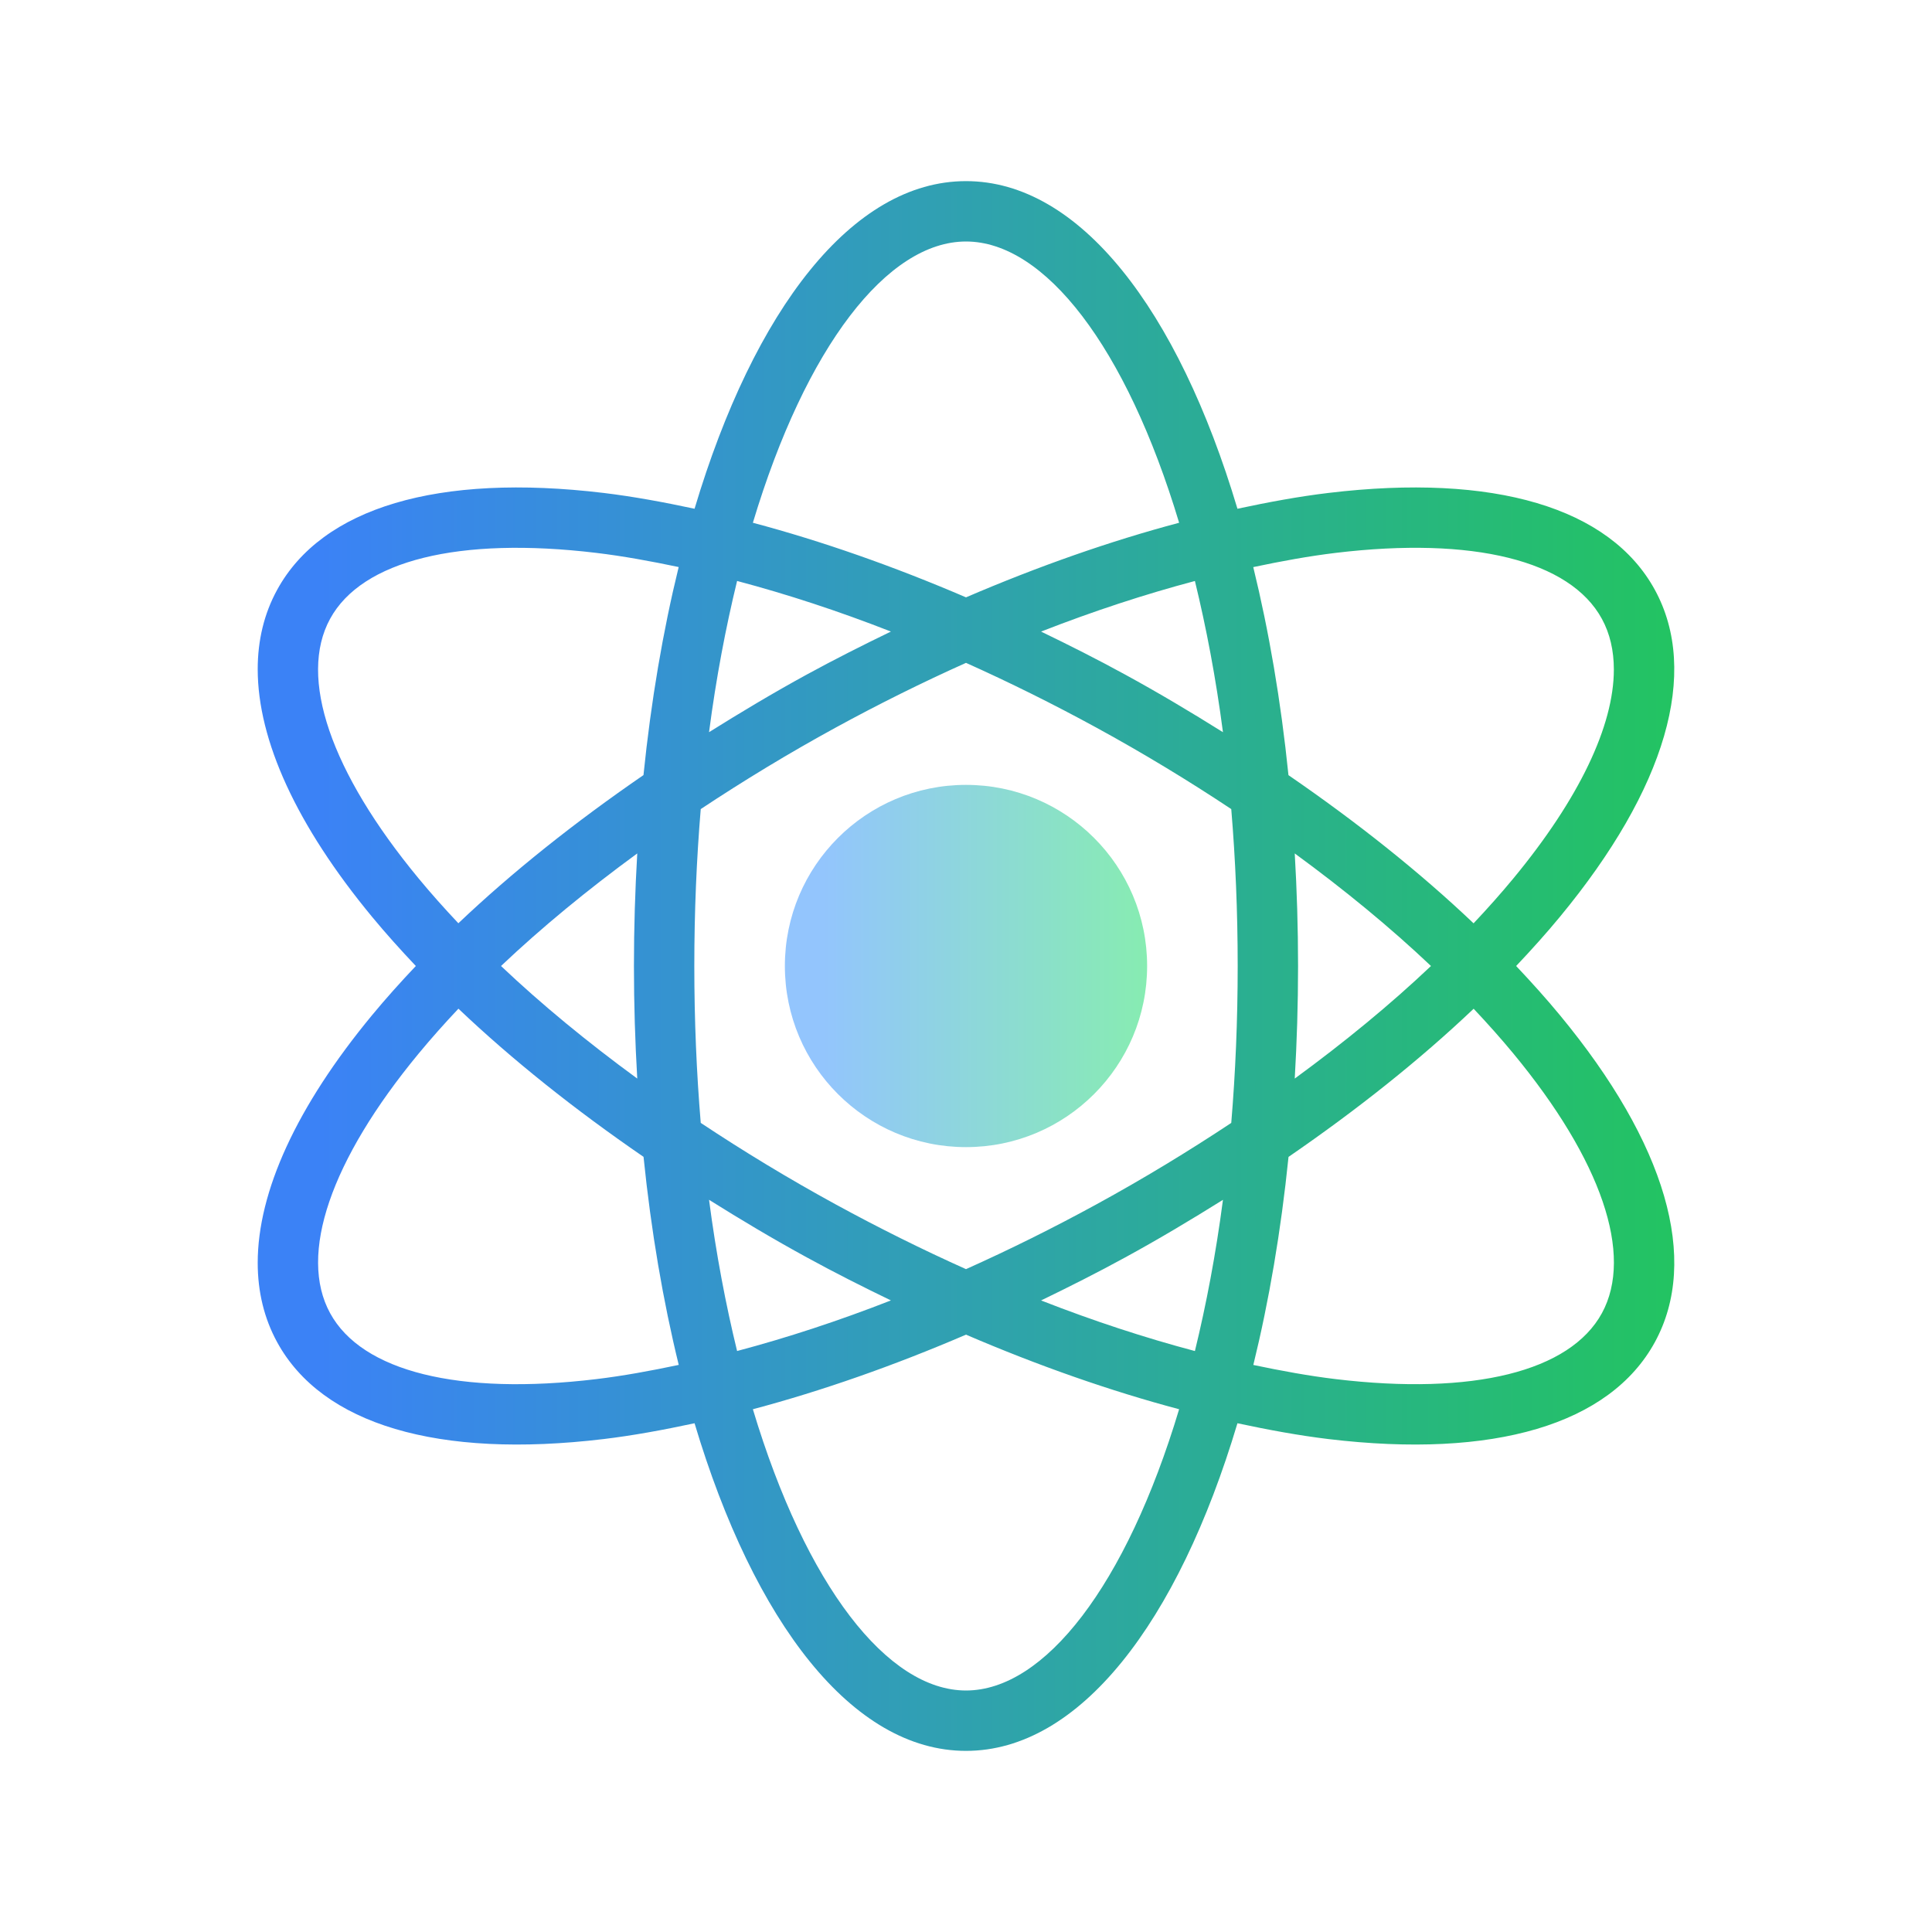
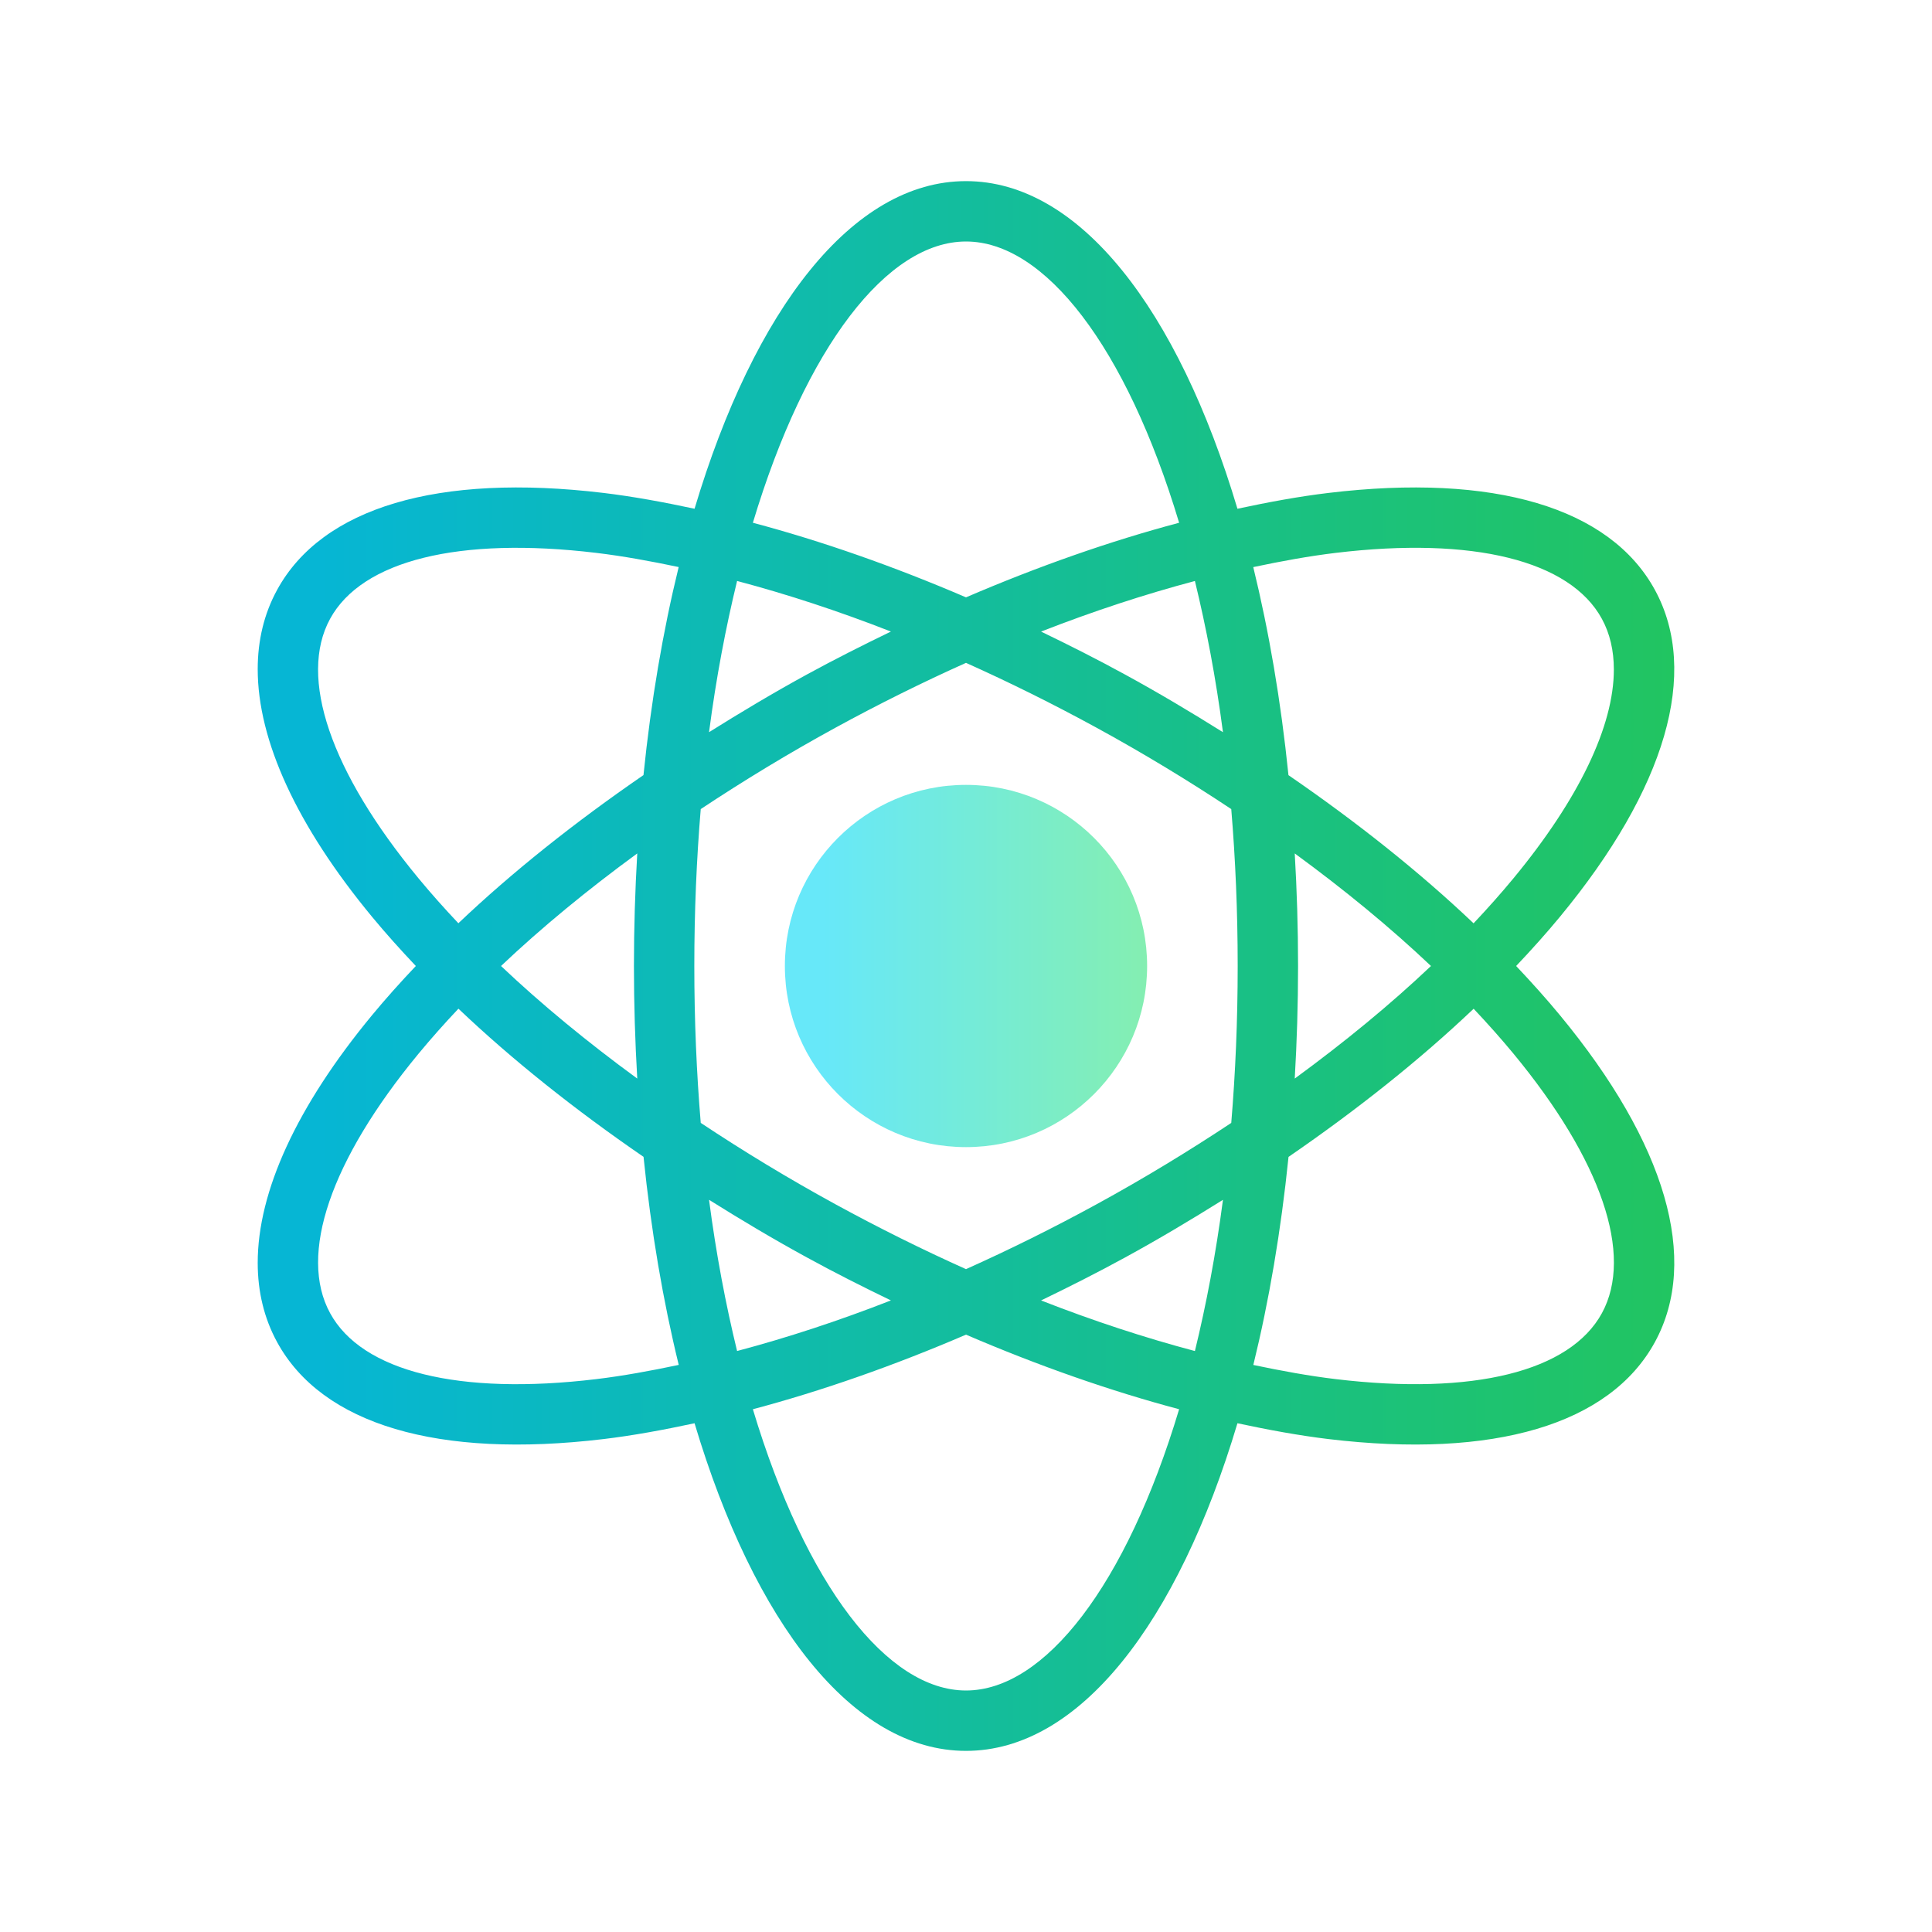
<svg xmlns="http://www.w3.org/2000/svg" viewBox="0,0,256,256" width="auto" height="auto">
  <defs>
    <linearGradient x1="32" y1="25.213" x2="32" y2="36.722" gradientUnits="userSpaceOnUse" id="logo-color-1">
      <stop offset="0" stop-color="#86efac" />
-       <stop offset="1" stop-color="#93c5fd" />
+       <stop offset="1" stop-color="#67e8f9" />
    </linearGradient>
    <linearGradient x1="32" y1="7.426" x2="32" y2="53.44" gradientUnits="userSpaceOnUse" id="logo-color-2">
      <stop offset="0" stop-color="#22c55e" />
-       <stop offset="1" stop-color="#3b82f6" />
+       <stop offset="1" stop-color="#06b6d4" />
    </linearGradient>
  </defs>
  <g fill="none" fill-rule="nonzero" stroke="none" stroke-width="1" stroke-linecap="butt" stroke-linejoin="miter" stroke-miterlimit="10" stroke-dasharray="" stroke-dashoffset="0" font-family="none" font-weight="none" font-size="none" text-anchor="none">
    <g transform="translate(256.0001,0.00011) rotate(90) scale(4,4)">
      <circle cx="32" cy="32" r="6" fill="url(#logo-color-1)" />
      <path d="M58,32c0,-3.758 -4.243,-7.017 -10.853,-8.992c0.221,-1.031 0.407,-2.045 0.524,-3.015c0.657,-5.483 -0.483,-9.323 -3.211,-10.813c-2.729,-1.489 -6.574,-0.372 -10.831,3.146c-0.544,0.449 -1.087,0.938 -1.629,1.45c-0.542,-0.513 -1.085,-1.001 -1.629,-1.45c-4.257,-3.518 -8.104,-4.634 -10.831,-3.146c-2.728,1.489 -3.868,5.329 -3.211,10.813c0.116,0.971 0.303,1.984 0.524,3.015c-6.61,1.975 -10.853,5.234 -10.853,8.992c0,3.758 4.243,7.017 10.853,8.992c-0.221,1.031 -0.407,2.045 -0.524,3.015c-0.657,5.483 0.483,9.323 3.211,10.813c0.789,0.431 1.67,0.643 2.628,0.643c2.357,0 5.177,-1.287 8.203,-3.788c0.544,-0.449 1.087,-0.938 1.629,-1.45c0.542,0.513 1.085,1.001 1.629,1.45c3.026,2.501 5.846,3.788 8.203,3.788c0.958,0 1.84,-0.213 2.628,-0.643c2.728,-1.489 3.868,-5.329 3.211,-10.813c-0.116,-0.971 -0.303,-1.984 -0.524,-3.015c6.61,-1.975 10.853,-5.234 10.853,-8.992zM34.902,13.866c3.53,-2.917 6.665,-3.987 8.599,-2.931c1.934,1.055 2.729,4.27 2.184,8.818c-0.105,0.879 -0.273,1.796 -0.469,2.729c-2.117,-0.519 -4.43,-0.915 -6.892,-1.166c-1.564,-2.275 -3.215,-4.351 -4.908,-6.132c0.494,-0.466 0.99,-0.908 1.486,-1.318zM39.899,36.313c-0.853,1.562 -1.76,3.055 -2.702,4.474c-1.651,0.138 -3.386,0.213 -5.197,0.213c-1.811,0 -3.546,-0.075 -5.198,-0.213c-0.941,-1.42 -1.849,-2.912 -2.702,-4.474c-0.784,-1.435 -1.499,-2.878 -2.142,-4.313c0.643,-1.434 1.358,-2.877 2.142,-4.313c0.853,-1.562 1.76,-3.055 2.702,-4.474c1.652,-0.138 3.387,-0.213 5.198,-0.213c1.811,0 3.546,0.075 5.198,0.213c0.941,1.42 1.849,2.912 2.702,4.474c0.784,1.435 1.499,2.878 2.142,4.313c-0.643,1.434 -1.359,2.877 -2.143,4.313zM43.078,34.487c0.68,1.739 1.238,3.444 1.676,5.096c-1.544,0.376 -3.21,0.694 -5.009,0.929c0.657,-1.05 1.3,-2.124 1.909,-3.241c0.507,-0.925 0.975,-1.855 1.424,-2.784zM32,47.403c-1.272,-1.341 -2.522,-2.863 -3.729,-4.513c1.216,0.071 2.459,0.11 3.729,0.11c1.27,0 2.513,-0.039 3.729,-0.11c-1.207,1.65 -2.457,3.172 -3.729,4.513zM24.254,40.512c-1.799,-0.235 -3.465,-0.553 -5.009,-0.929c0.438,-1.652 0.996,-3.358 1.676,-5.096c0.45,0.93 0.918,1.859 1.423,2.785c0.61,1.116 1.253,2.19 1.91,3.24zM20.922,29.513c-0.68,-1.739 -1.238,-3.445 -1.676,-5.096c1.544,-0.376 3.21,-0.694 5.009,-0.929c-0.657,1.05 -1.3,2.124 -1.909,3.241c-0.507,0.925 -0.975,1.855 -1.424,2.784zM32,16.597c1.272,1.341 2.522,2.863 3.729,4.513c-1.216,-0.071 -2.459,-0.11 -3.729,-0.11c-1.27,0 -2.513,0.039 -3.729,0.11c1.207,-1.65 2.457,-3.172 3.729,-4.513zM41.655,26.729c-0.609,-1.116 -1.252,-2.19 -1.909,-3.241c1.799,0.235 3.465,0.553 5.009,0.929c-0.438,1.652 -0.996,3.358 -1.676,5.096c-0.45,-0.929 -0.918,-1.859 -1.424,-2.784zM18.315,19.754c-0.546,-4.549 0.25,-7.764 2.184,-8.818c0.488,-0.267 1.053,-0.397 1.681,-0.397c1.86,0 4.278,1.147 6.918,3.328c0.496,0.41 0.993,0.852 1.488,1.319c-1.693,1.781 -3.345,3.856 -4.908,6.132c-2.463,0.251 -4.776,0.648 -6.892,1.166c-0.198,-0.934 -0.365,-1.851 -0.471,-2.73zM8,32c0,-2.6 3.47,-5.303 9.317,-7.06c0.606,2.279 1.437,4.654 2.471,7.06c-1.034,2.407 -1.865,4.782 -2.471,7.06c-5.847,-1.757 -9.317,-4.46 -9.317,-7.06zM29.098,50.134c-3.53,2.917 -6.662,3.989 -8.599,2.931c-1.934,-1.055 -2.729,-4.27 -2.184,-8.818c0.105,-0.879 0.273,-1.796 0.469,-2.729c2.117,0.519 4.43,0.915 6.892,1.166c1.564,2.275 3.215,4.351 4.908,6.132c-0.494,0.466 -0.99,0.908 -1.486,1.318zM45.685,44.246c0.546,4.549 -0.25,7.764 -2.184,8.818c-1.934,1.059 -5.068,-0.014 -8.599,-2.931c-0.496,-0.41 -0.993,-0.852 -1.488,-1.319c1.693,-1.781 3.345,-3.856 4.908,-6.132c2.463,-0.251 4.776,-0.648 6.892,-1.166c0.198,0.934 0.365,1.851 0.471,2.73zM46.683,39.06c-0.606,-2.279 -1.437,-4.654 -2.471,-7.06c1.034,-2.407 1.865,-4.782 2.471,-7.06c5.847,1.757 9.317,4.46 9.317,7.06c0,2.6 -3.47,5.303 -9.317,7.06z" fill="url(#logo-color-2)" />
    </g>
  </g>
</svg>
